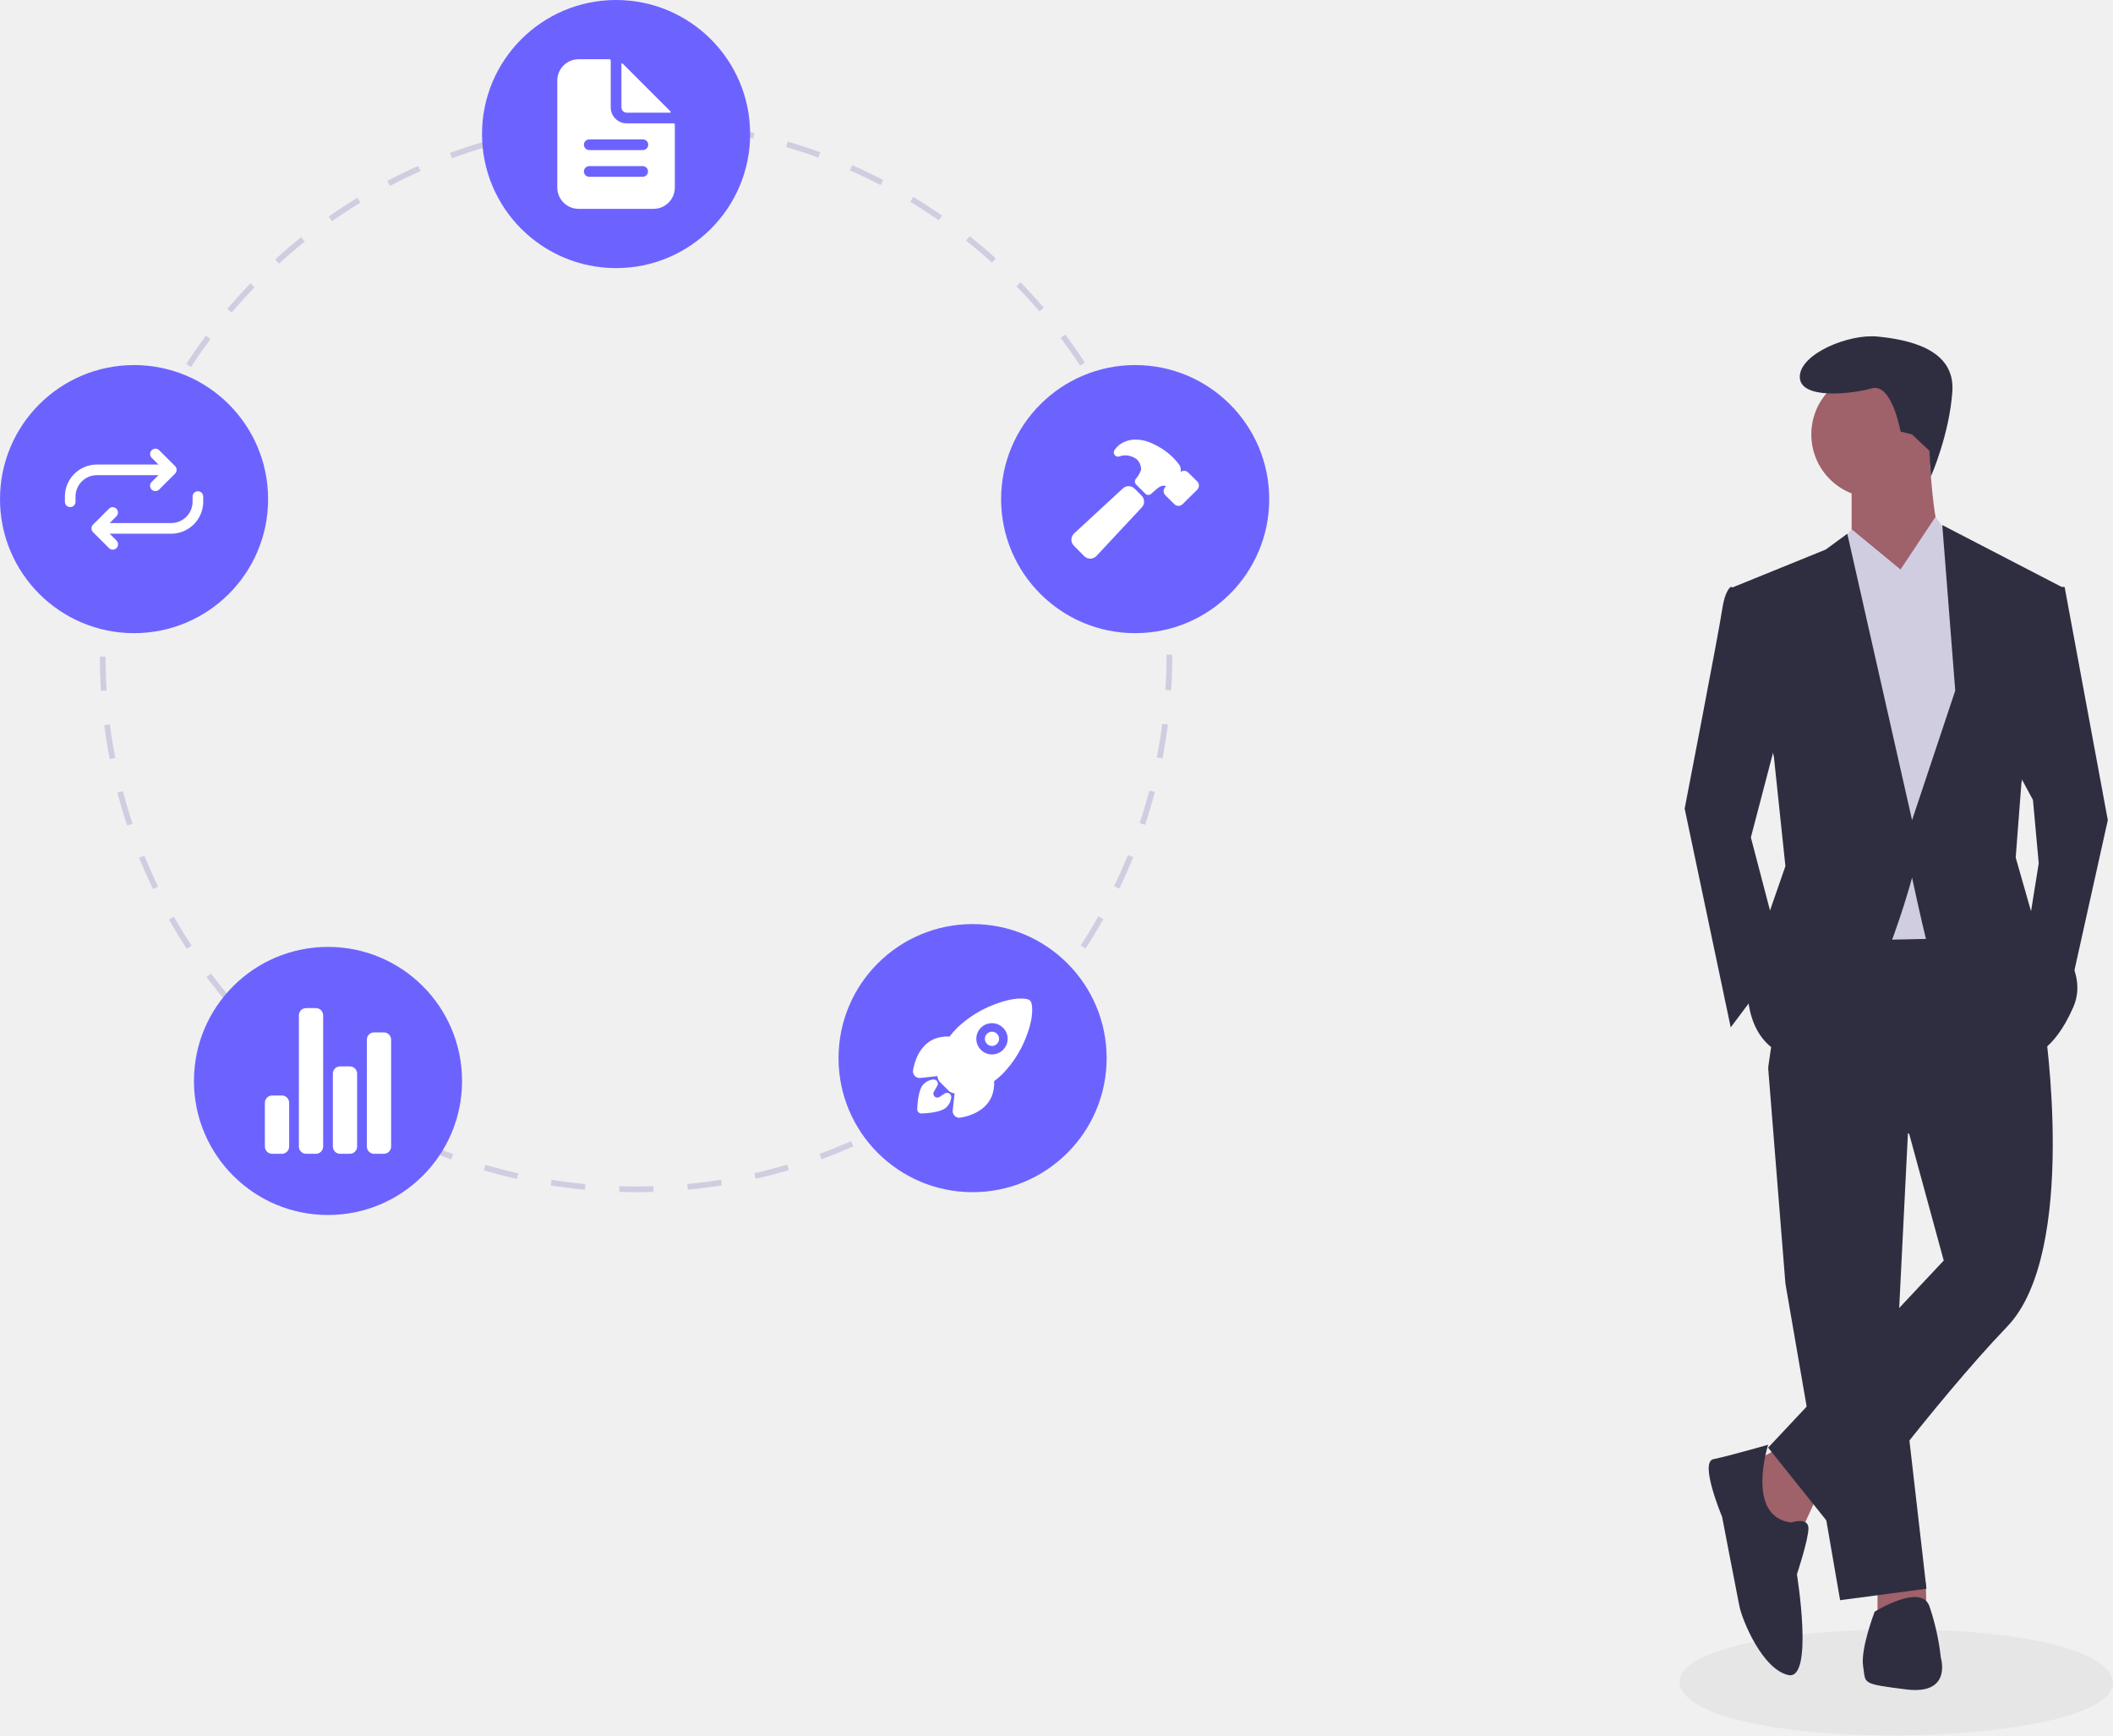
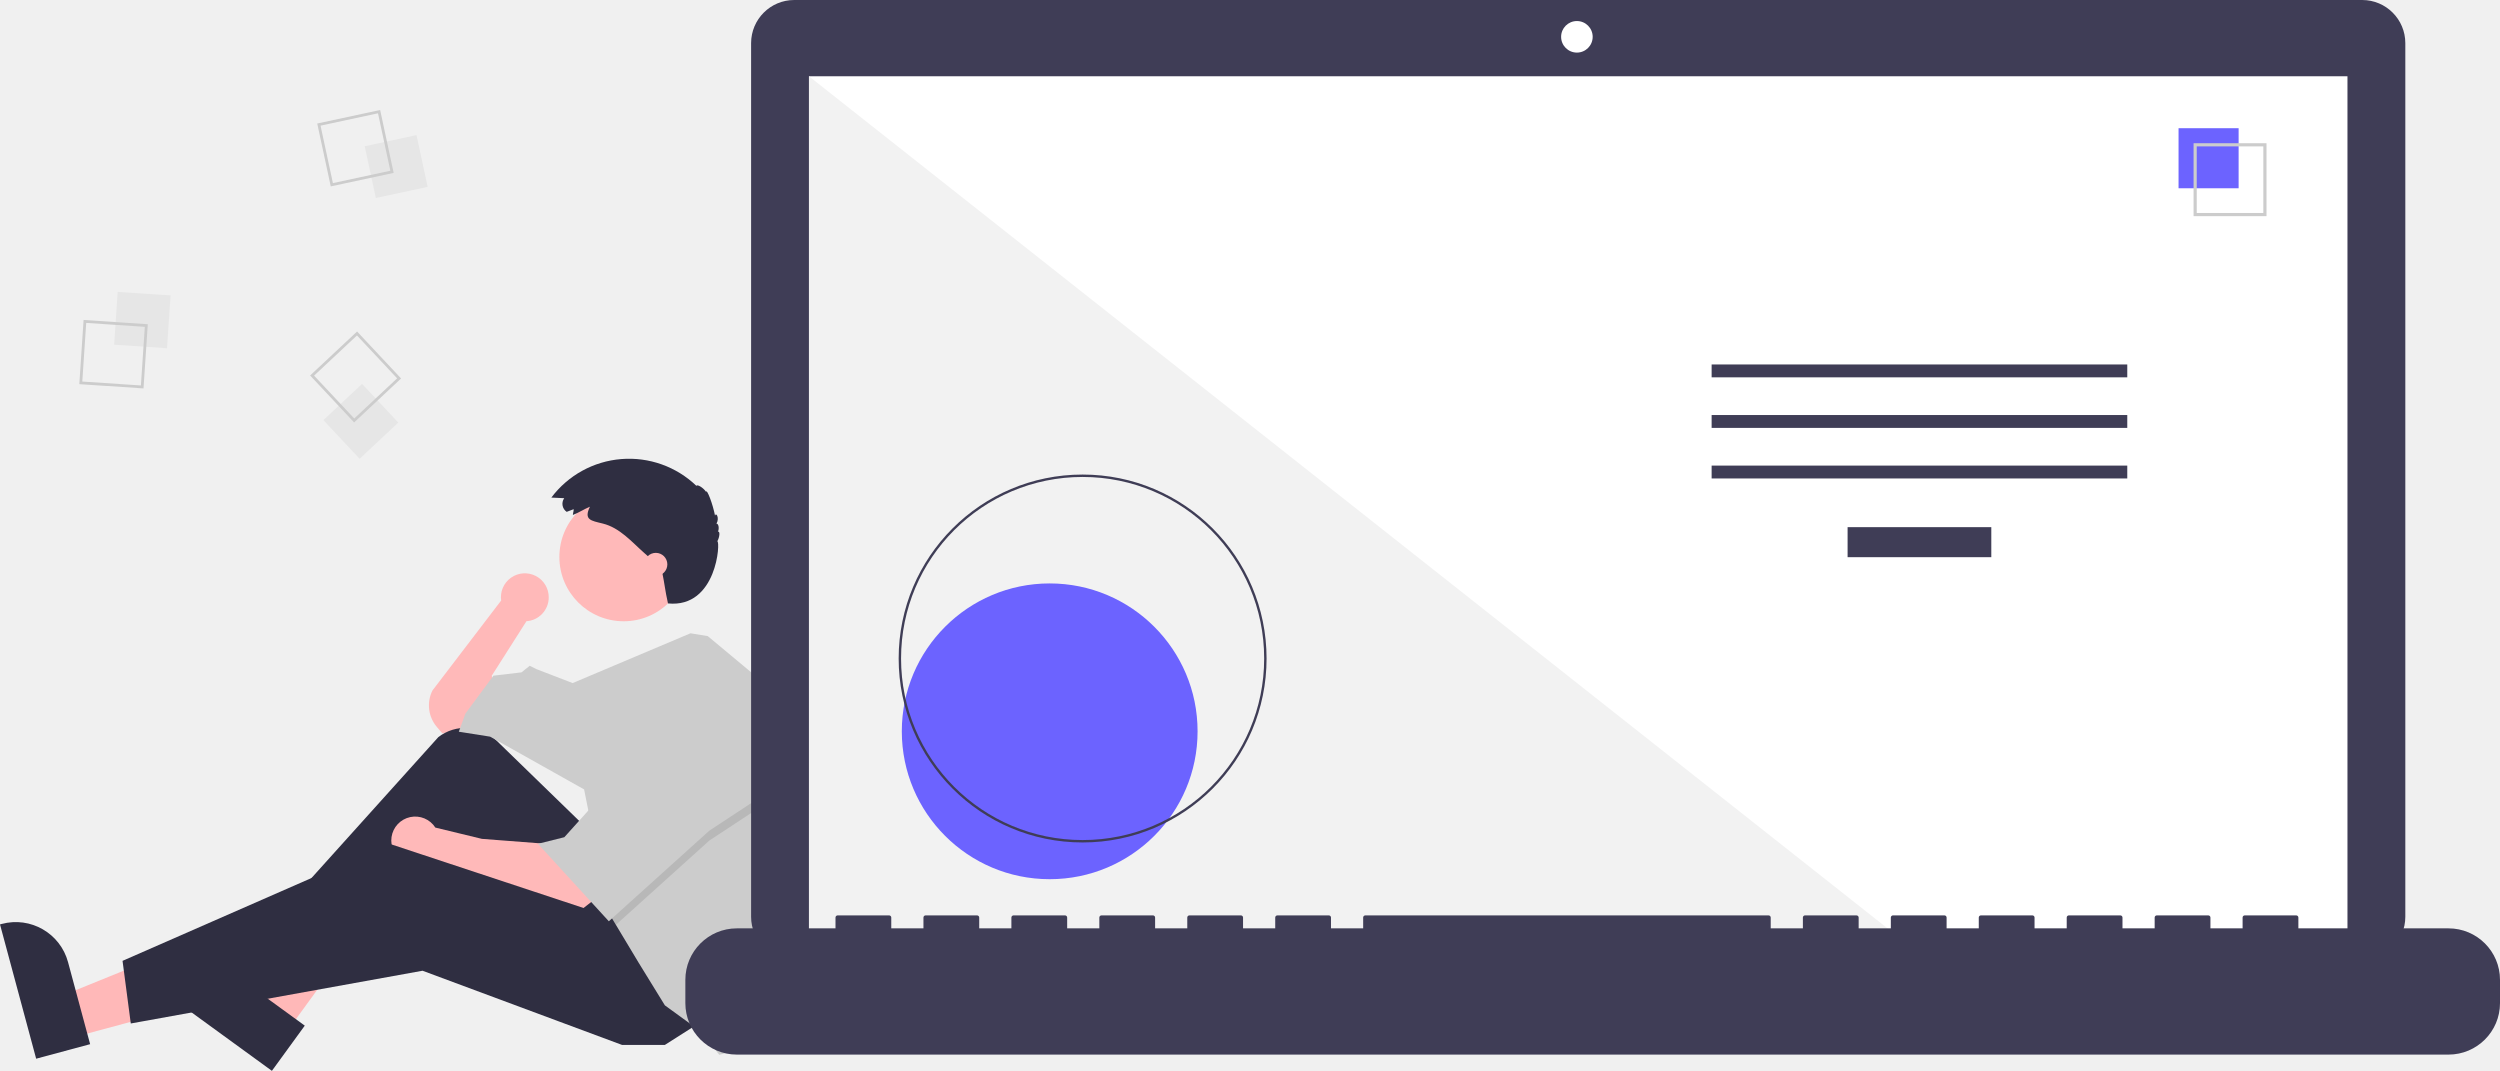
- <svg xmlns="http://www.w3.org/2000/svg" id="a48982f8-6f90-42ca-afb3-d8e4a7a73152" data-name="Layer 1" width="740.84" height="608.466" viewBox="0 0 740.84 608.466">
-   <path d="M970.42,735.63c.226,23.706-149.154,25.878-152.0.002C818.194,711.928,967.574,709.755,970.42,735.63Z" transform="translate(-229.5799 -145.7671)" fill="#e6e6e6" />
-   <polygon points="623.966 507.569 612.864 513.624 619.929 536.837 631.03 537.846 637.086 524.726 623.966 507.569" fill="#9f616a" />
-   <polygon points="658.28 553.994 658.28 565.095 675.437 564.086 675.198 554.943 658.28 553.994" fill="#9f616a" />
-   <polygon points="619.929 374.348 625.984 450.042 645.16 561.058 675.437 557.021 665.345 469.217 669.382 388.478 619.929 374.348" fill="#2f2e41" />
-   <path d="M930.248,463.598l-72.666,1.009-8.074,55.508,49.453,23.213,12.111,44.407L849.509,653.336l24.222,30.277s34.314-46.425,59.545-72.666,13.12-105.971,13.12-105.971Z" transform="translate(-229.5799 -145.7671)" fill="#2f2e41" />
-   <circle cx="657.271" cy="152.315" r="22.203" fill="#9f616a" />
-   <path d="M878.777,313.221V335.424l15.139,24.222s23.213-17.157,18.166-21.194-6.055-35.324-6.055-35.324Z" transform="translate(-229.5799 -145.7671)" fill="#9f616a" />
-   <polygon points="649.197 185.62 634.058 203.786 640.114 329.941 687.548 328.932 695.622 218.925 685.53 190.666 678.607 181.247 666.354 199.749 649.197 185.62" fill="#d0cde1" />
-   <path d="M854.555,396.988l-11.102,42.388,11.102,42.388-18.166,24.222-16.148-76.703s12.111-62.573,13.12-69.638,3.028-8.074,3.028-8.074l8.074,1.009Z" transform="translate(-229.5799 -145.7671)" fill="#2f2e41" />
-   <polygon points="705.714 267.368 712.779 280.489 714.798 302.692 710.761 327.923 724.89 351.136 739.019 287.553 723.881 205.804 717.825 205.804 705.714 267.368" fill="#2f2e41" />
-   <path d="M849.509,652.327s-14.129,4.037-19.176,5.046,3.028,20.185,3.028,20.185,5.046,26.24,6.055,31.287,8.074,22.203,17.157,24.222,3.028-35.324,3.028-35.324,4.037-12.111,4.037-16.148-6.055-2.018-6.055-2.018C841.435,677.558,849.509,652.327,849.509,652.327Z" transform="translate(-229.5799 -145.7671)" fill="#2f2e41" />
-   <path d="M882.814,730.039c1.009,6.055-1.009,6.055,15.139,8.074s12.111-11.102,12.111-11.102a84.8,84.8,0,0,0-4.037-18.166c-3.028-8.074-19.176,2.018-19.176,2.018S881.805,723.983,882.814,730.039Z" transform="translate(-229.5799 -145.7671)" fill="#2f2e41" />
-   <path d="M906.053,303.833l.526,8.976s6.512-14.727,7.522-29.865S897.952,264.777,887.86,263.768s-27.25,6.055-27.25,14.129,18.166,6.055,25.231,4.037,10.092,15.139,10.092,15.139l4.037,1.009Z" transform="translate(-229.5799 -145.7671)" fill="#2f2e41" />
-   <polygon points="643.24 192.767 649.197 185.62 666.354 199.749 649.197 211.86 643.24 192.767" fill="#d0cde1" />
-   <polygon points="685.53 190.666 678.465 181.583 666.354 199.749 681.493 210.851 685.53 190.666" fill="#d0cde1" />
-   <path d="M851.527,411.117l4.037,38.351-8.074,23.213L842.444,494.885s0,21.194,20.185,22.203,37.342-63.582,37.342-63.582,3.028,14.129,5.046,22.203,36.333,40.37,36.333,40.37,8.074-1.009,15.139-17.157-14.129-31.287-14.129-31.287l-6.056-21.194,2.018-26.24L952.452,351.572,910.568,329.873l4.542,58.032-15.139,45.416-22.708-100.42-7.569,5.551L837.398,351.572Z" transform="translate(-229.5799 -145.7671)" fill="#2f2e41" />
-   <path d="M452.664,563.767c-1.996-.016-4.014-.029-5.997-.091l.062-1.999c1.962.061,3.968.088,5.936.09,1.976,0,3.99-.032,5.987-.097l.064,1.998C456.697,563.734,454.661,563.767,452.664,563.767Zm-18.019-.845c-3.981-.377-8.002-.888-11.951-1.518l.315-1.975c3.906.623,7.884,1.129,11.824,1.502Zm36.092-.021-.19-1.99c3.938-.377,7.916-.888,11.822-1.517l.318,1.975C478.739,562.004,474.718,562.52,470.738,562.901Zm-59.873-3.778c-3.898-.884-7.821-1.907-11.658-3.041l.567-1.918c3.796,1.122,7.676,2.134,11.533,3.008Zm83.648-.05-.444-1.949c3.866-.882,7.745-1.898,11.53-3.022l.569,1.918C502.343,557.155,498.421,558.182,494.514,559.073Zm-106.745-6.776c-3.762-1.382-7.525-2.903-11.187-4.523l.81-1.828c3.622,1.602,7.345,3.107,11.066,4.475Zm129.833-.078-.691-1.877c3.699-1.362,7.409-2.867,11.028-4.473l.812,1.828C525.091,549.32,521.34,550.841,517.601,552.218Zm-151.887-9.68c-3.54-1.848-7.075-3.84-10.506-5.92l1.037-1.711c3.395,2.06,6.892,4.029,10.395,5.857Zm173.873-.073-.926-1.772c3.494-1.827,6.983-3.797,10.369-5.854l1.039,1.709C546.646,538.627,543.12,540.618,539.587,542.465ZM345.105,530.039c-3.279-2.288-6.528-4.715-9.659-7.211l1.247-1.564c3.098,2.471,6.313,4.871,9.557,7.135Zm215.05-.071-1.146-1.639c3.243-2.267,6.454-4.667,9.544-7.135l1.248,1.562C566.678,525.251,563.432,527.676,560.155,529.967ZM326.268,515.014c-2.964-2.69-5.878-5.51-8.66-8.378l1.436-1.393c2.752,2.838,5.636,5.627,8.569,8.29Zm252.702-.069-1.346-1.48c2.926-2.657,5.807-5.448,8.563-8.293l1.436,1.391C584.838,509.438,581.926,512.258,578.97,514.945ZM309.501,497.726c-2.595-3.043-5.125-6.208-7.521-9.407l1.601-1.199c2.371,3.166,4.874,6.298,7.442,9.308Zm286.228-.083-1.521-1.297c2.567-3.013,5.071-6.148,7.441-9.318l1.602,1.197C600.854,491.429,598.324,494.598,595.728,497.643ZM295.075,478.452c-2.188-3.351-4.293-6.811-6.258-10.284l1.741-.984c1.943,3.437,4.027,6.86,6.192,10.175Zm315.083-.108-1.676-1.092c2.166-3.321,4.249-6.751,6.193-10.195l1.742.982C614.452,471.521,612.346,474.988,610.157,478.343Zm-326.926-20.838c-1.74-3.6-3.384-7.299-4.886-10.996l1.853-.752c1.486,3.656,3.113,7.316,4.834,10.877Zm338.772-.156L620.203,456.48c1.721-3.566,3.348-7.236,4.836-10.91l1.854.75C625.389,450.034,623.744,453.745,622.004,457.349Zm-347.834-22.142c-1.265-3.799-2.421-7.685-3.436-11.55l1.935-.508c1.003,3.823,2.147,7.668,3.398,11.425Zm356.889-.212-1.898-.629c1.244-3.753,2.384-7.599,3.385-11.43l1.936.506C633.469,427.316,632.317,431.203,631.059,434.996Zm-363.008-23.082c-.764-3.924-1.411-7.925-1.922-11.893l1.983-.256c.506,3.926,1.145,7.884,1.901,11.766Zm369.099-.22-1.963-.379c.75-3.881,1.386-7.841,1.887-11.77l1.984.254C638.552,403.77,637.909,407.772,637.15,411.694ZM264.973,388.031c-.256-3.986-.389-8.038-.393-12.043l2-.002c.004,3.963.135,7.972.389,11.916Zm375.228-.224-1.996-.127c.249-3.94.375-7.949.375-11.913l-.001-.438h2l.001.432C640.58,379.773,640.452,383.824,640.201,387.807ZM266.942,364.072l-1.996-.123c.248-3.994.627-8.029,1.128-11.994l1.984.25C267.562,356.128,267.187,360.121,266.942,364.072Zm371.236-.656c-.26-3.953-.649-7.944-1.158-11.862l1.982-.258c.515,3.96.909,7.993,1.172,11.989ZM269.931,340.435l-1.964-.378c.754-3.925,1.648-7.879,2.655-11.751l1.936.503C271.561,332.64,270.678,336.551,269.931,340.435Zm365.171-.645c-.762-3.886-1.66-7.794-2.668-11.617l1.934-.51c1.02,3.864,1.927,7.814,2.697,11.742ZM275.93,317.377l-1.899-.627c1.255-3.8,2.653-7.612,4.154-11.331l1.855.749C278.554,309.846,277.171,313.617,275.93,317.377Zm353.095-.624c-1.256-3.754-2.649-7.514-4.143-11.177l1.852-.755c1.51,3.702,2.919,7.503,4.188,11.297ZM284.863,295.25l-1.803-.867c1.735-3.606,3.611-7.205,5.575-10.695l1.743.981C288.435,288.122,286.579,291.682,284.863,295.25Zm335.172-.545c-1.723-3.551-3.585-7.098-5.538-10.542l1.74-.986c1.974,3.48,3.856,7.066,5.597,10.656ZM296.56,274.465l-1.677-1.091c2.181-3.353,4.501-6.68,6.895-9.89l1.604,1.195C301.014,267.856,298.718,271.148,296.56,274.465Zm311.732-.471c-2.164-3.305-4.466-6.587-6.843-9.754l1.6-1.2c2.402,3.201,4.729,6.518,6.917,9.858ZM310.812,255.354l-1.523-1.295c2.59-3.047,5.313-6.051,8.094-8.928l1.438,1.39C316.07,249.367,313.376,252.339,310.812,255.354Zm283.185-.412c-2.571-3.006-5.274-5.97-8.032-8.808l1.434-1.394c2.788,2.868,5.52,5.863,8.118,8.901Zm-266.623-16.725-1.347-1.479c2.959-2.696,6.042-5.328,9.16-7.823l1.25,1.562C333.352,232.945,330.303,235.549,327.374,238.216Zm250.011-.363c-2.933-2.655-5.99-5.251-9.09-7.717l1.246-1.565c3.132,2.493,6.223,5.117,9.186,7.8ZM345.973,223.33l-1.147-1.638c3.272-2.293,6.663-4.511,10.078-6.591l1.041,1.708C352.566,218.868,349.211,221.062,345.973,223.33Zm212.758-.318c-3.256-2.266-6.621-4.453-10.003-6.499l1.035-1.711c3.418,2.068,6.82,4.278,10.11,6.568ZM366.307,210.942l-.929-1.771c3.536-1.854,7.18-3.619,10.831-5.245l.813,1.827C373.41,207.361,369.805,209.107,366.307,210.942Zm172.02-.274c-3.512-1.828-7.131-3.566-10.758-5.166l.808-1.83c3.665,1.617,7.324,3.374,10.874,5.221Zm-150.281-9.401-.694-1.876c3.75-1.387,7.595-2.67,11.429-3.813l.571,1.917C395.559,198.625,391.755,199.895,388.046,201.267Zm128.452-.227c-3.717-1.36-7.526-2.616-11.32-3.732l.564-1.919c3.835,1.128,7.685,2.398,11.443,3.773ZM410.878,194.46l-.446-1.949c3.891-.892,7.869-1.668,11.824-2.311l.32,1.975C418.663,192.81,414.727,193.578,410.878,194.46Zm82.763-.145c-3.856-.869-7.795-1.624-11.706-2.244l.313-1.976c3.953.627,7.934,1.39,11.832,2.269Zm-59.245-3.67-.193-1.99c3.971-.385,8.015-.648,12.021-.782l.066,1.999C442.326,190.003,438.325,190.263,434.396,190.644Zm35.713-.062c-3.935-.368-7.938-.614-11.896-.731l.06-1.999c4.0.119,8.046.368,12.022.739Z" transform="translate(-229.5799 -145.7671)" fill="#d0cde1" />
-   <circle cx="216" cy="47" r="47" fill="#6c63ff" />
-   <circle cx="398" cy="175" r="47" fill="#6c63ff" />
-   <circle cx="341" cy="371" r="47" fill="#6c63ff" />
-   <circle cx="115" cy="379" r="47" fill="#6c63ff" />
-   <circle cx="47" cy="175" r="47" fill="#6c63ff" />
-   <path d="M465.721,189.02H449.327a5.621,5.621,0,0,1-5.621-5.621V167.005a.468.468,0,0,0-.468-.468H432.465a7.494,7.494,0,0,0-7.494,7.494v37.472a7.494,7.494,0,0,0,7.494,7.494H458.695a7.494,7.494,0,0,0,7.494-7.494V189.488A.468.468,0,0,0,465.721,189.02ZM454.948,207.756H436.212a1.874,1.874,0,1,1,0-3.747H454.948a1.874,1.874,0,0,1,0,3.747Zm0-9.368H436.212a1.874,1.874,0,1,1,0-3.747H454.948a1.874,1.874,0,1,1,0,3.747Z" transform="translate(-229.5799 -145.7671)" fill="#fff" />
-   <path d="M464.693,184.874l-16.84-16.84a.234.234,0,0,0-.399.165v15.201a1.874,1.874,0,0,0,1.874,1.874h15.201a.234.234,0,0,0,.165-.399Z" transform="translate(-229.5799 -145.7671)" fill="#fff" />
-   <path d="M577.378,507.508a2.491,2.491,0,1,0,1.762.729A2.491,2.491,0,0,0,577.378,507.508Z" transform="translate(-229.5799 -145.7671)" fill="#fff" />
-   <path d="M591.245,497.548v-.008a1.904,1.904,0,0,0-1.412-1.428c-2.781-.678-7.156.045-12.004,1.986a38.607,38.607,0,0,0-12.559,7.953,29.929,29.929,0,0,0-2.758,3.157,12.232,12.232,0,0,0-5.466.878c-5.388,2.371-6.927,8.44-7.337,10.932a2.333,2.333,0,0,0,2.537,2.706h.012l6.003-.655c.007.077.016.147.022.211a3.207,3.207,0,0,0,.924,1.934l2.929,2.931a3.198,3.198,0,0,0,1.933.925l.201.021-.653,5.995v.012a2.333,2.333,0,0,0,2.081,2.561q.108.011.216.012a2.357,2.357,0,0,0,.387-.032c2.506-.403,8.572-1.923,10.937-7.341a12.342,12.342,0,0,0,.882-5.444,29.378,29.378,0,0,0,3.168-2.758,38.329,38.329,0,0,0,7.961-12.461C591.179,504.843,591.906,500.435,591.245,497.548Zm-9.991,16.32a5.485,5.485,0,1,1-.004-7.756l.004.004a5.441,5.441,0,0,1,.058,7.694Z" transform="translate(-229.5799 -145.7671)" fill="#fff" />
-   <path d="M561.8,528.94a1.493,1.493,0,0,0-1.027.249c-.596.408-1.195.811-1.8,1.204a1.392,1.392,0,0,1-1.96-1.866l1.134-1.96a1.493,1.493,0,0,0-1.415-2.325,5.716,5.716,0,0,0-3.325,1.629c-.342.343-1.38,1.382-1.939,5.344a33.401,33.401,0,0,0-.3,3.432,1.493,1.493,0,0,0,1.454,1.531q.019.001.039 0h.037a33.585,33.585,0,0,0,3.434-.299c3.963-.56,5.003-1.6,5.345-1.941a5.645,5.645,0,0,0,1.623-3.335A1.493,1.493,0,0,0,561.8,528.94Z" transform="translate(-229.5799 -145.7671)" fill="#fff" />
-   <path d="M328.405,550.307h-3.405a2.554,2.554,0,0,1-2.554-2.554V532.429a2.554,2.554,0,0,1,2.554-2.554h3.405a2.554,2.554,0,0,1,2.554,2.554V547.753A2.554,2.554,0,0,1,328.405,550.307Z" transform="translate(-229.5799 -145.7671)" fill="#fff" />
-   <path d="M352.242,550.307h-3.405a2.554,2.554,0,0,1-2.554-2.554V522.213a2.554,2.554,0,0,1,2.554-2.554h3.405a2.554,2.554,0,0,1,2.554,2.554V547.753A2.554,2.554,0,0,1,352.242,550.307Z" transform="translate(-229.5799 -145.7671)" fill="#fff" />
-   <path d="M364.16,550.307h-3.405a2.554,2.554,0,0,1-2.554-2.554V510.295a2.554,2.554,0,0,1,2.554-2.554h3.405a2.554,2.554,0,0,1,2.554,2.554V547.753A2.554,2.554,0,0,1,364.16,550.307Z" transform="translate(-229.5799 -145.7671)" fill="#fff" />
-   <path d="M340.323,550.307H336.918a2.554,2.554,0,0,1-2.554-2.554V501.781a2.554,2.554,0,0,1,2.554-2.554h3.405a2.554,2.554,0,0,1,2.554,2.554V547.753A2.554,2.554,0,0,1,340.323,550.307Z" transform="translate(-229.5799 -145.7671)" fill="#fff" />
-   <path d="M629.831,319.536l-2.433-2.434a2.982,2.982,0,0,0-4.206-.011l-16.915,15.61a3.159,3.159,0,0,0-1.058,2.149,2.992,2.992,0,0,0,.858,2.231l3.634,3.674.007.007a3.009,3.009,0,0,0,2.114.878h.11a3.129,3.129,0,0,0,2.159-1.041L629.821,323.761a2.982,2.982,0,0,0,.018-4.217Z" transform="translate(-229.5799 -145.7671)" fill="#fff" />
-   <path d="M649.384,314.617l-.029-.029-3.193-3.161a2,2,0,0,0-1.424-.583,2.04,2.04,0,0,0-1.192.386c0-.04.006-.079.008-.114a3.406,3.406,0,0,0-.485-2.35,24.039,24.039,0,0,0-2.311-2.678l-.007-.007a25.222,25.222,0,0,0-8.081-5.212,13.003,13.003,0,0,0-4.946-.974,9.426,9.426,0,0,0-6.033,2.113,11.174,11.174,0,0,0-1.321,1.511,1.491,1.491,0,0,0,1.738,2.268,6.936,6.936,0,0,1,.799-.245,5.913,5.913,0,0,1,1.719-.107,7.228,7.228,0,0,1,3.326,1.22,4.79,4.79,0,0,1,1.701,3.829,9.939,9.939,0,0,1-1.864,3.213,1.491,1.491,0,0,0,.135,1.957l3.206,3.206a1.491,1.491,0,0,0,2.05.058c.907-.81,2.288-2.03,2.77-2.329a3.47,3.47,0,0,1,1.37-.54,1.787,1.787,0,0,1,1.052.222.116.116,0,0,1-.029.089l-.17.161-.028.026a2.005,2.005,0,0,0-.005,2.836l.01.01,3.192,3.16a1.999,1.999,0,0,0,1.424.582,2.022,2.022,0,0,0,1.418-.578l5.171-5.108c.018-.018.035-.036.052-.055A2.038,2.038,0,0,0,649.384,314.617Z" transform="translate(-229.5799 -145.7671)" fill="#fff" />
-   <path d="M284.042,317.969a1.866,1.866,0,0,1-1.319-3.185l4.278-4.278-4.278-4.278a1.866,1.866,0,0,1,2.638-2.638l5.597,5.597a1.865,1.865,0,0,1,0,2.638l-5.597,5.597A1.86,1.86,0,0,1,284.042,317.969Z" transform="translate(-229.5799 -145.7671)" fill="#fff" />
-   <path d="M254.193,323.565a1.866,1.866,0,0,1-1.866-1.866v-1.866a11.249,11.249,0,0,1,11.188-11.194h24.258a1.866,1.866,0,1,1,0,3.731H263.521a7.507,7.507,0,0,0-7.462,7.468v1.86A1.866,1.866,0,0,1,254.193,323.565Z" transform="translate(-229.5799 -145.7671)" fill="#fff" />
-   <path d="M269.118,338.49a1.86,1.86,0,0,1-1.319-.546l-5.597-5.597a1.865,1.865,0,0,1,0-2.638l5.597-5.597a1.866,1.866,0,0,1,2.638,2.638l-4.278,4.278,4.278,4.278a1.866,1.866,0,0,1-1.319,3.185Z" transform="translate(-229.5799 -145.7671)" fill="#fff" />
-   <path d="M265.386,332.893a1.866,1.866,0,0,1,0-3.731H289.639a7.507,7.507,0,0,0,7.462-7.468v-1.86a1.866,1.866,0,0,1,3.731,0v1.866a11.249,11.249,0,0,1-11.188,11.194Z" transform="translate(-229.5799 -145.7671)" fill="#fff" />
+ <svg xmlns="http://www.w3.org/2000/svg" id="ba230943-1bdb-4bd0-9561-c7824586c7f7" data-name="Layer 1" width="1019.484" height="436.681" viewBox="0 0 1019.484 436.681">
+   <path d="M314.028,475.274a9.751,9.751,0,1,0-19.407,1.282l-28.014,36.686a13.583,13.583,0,0,0,1.836,14.914l2.198,2.564,10.083-2.017,11.428-10.083L290.806,507.192l14.117-22.183-.018-.016A9.743,9.743,0,0,0,314.028,475.274Z" transform="translate(-90.2579 -231.6594)" fill="#ffb9b9" />
+   <polygon points="30.041 422.968 25.468 405.984 88.8 380.265 95.549 405.331 30.041 422.968" fill="#ffb8b8" />
+   <path d="M105.002,663.391,90.258,608.629l.693-.187a22.075,22.075,0,0,1,27.054,15.575l0.0.001L127.01,657.466Z" transform="translate(-90.2579 -231.6594)" fill="#2f2e41" />
+   <polygon points="117.278 420.254 103.054 409.91 136.185 350.121 157.179 365.388 117.278 420.254" fill="#ffb8b8" />
+   <path d="M201.137,668.341,155.271,634.985l.422-.58a22.075,22.075,0,0,1,30.835-4.87l.001.001L214.542,649.908Z" transform="translate(-90.2579 -231.6594)" fill="#2f2e41" />
+   <path d="M328.45,568.364l-35.795-34.773a18.076,18.076,0,0,0-23.668-1.322L201.401,607.352l6.05,9.411L271.984,573.069l43.694,57.139,41.678-20.838Z" transform="translate(-90.2579 -231.6594)" fill="#2f2e41" />
+   <path d="M312.989,575.758l-26.217-2.017-18.986-4.603a9.753,9.753,0,1,0-1.85,12.656l-.003.014,11.428,4.706,49.072,16.806,6.05-4.706Z" transform="translate(-90.2579 -231.6594)" fill="#ffb9b9" />
+   <polygon points="285.92 416.699 271.131 426.11 253.653 426.11 172.315 395.86 53.332 417.371 49.971 391.826 158.871 344.099 254.326 375.693 285.92 416.699" fill="#2f2e41" />
+   <circle cx="254.326" cy="227.132" r="26.217" fill="#ffb9b9" />
+   <path d="M412.417,563.463a150.631,150.631,0,0,1-7.388,46.592l-1.963,6.037-9.411,43.022-10.083,2.689-7.394-9.411-14.789-10.755L350.634,624.158,341.411,608.791l-2.877-4.8-10.083-50.416-38.317-21.511-12.772-2.017,2.689-7.394,11.428-15.461L302.906,505.847l3.361-2.689,2.689,1.344,14.823,5.71,48.057-20.304,7.031,1.15L403.067,511.225A150.499,150.499,0,0,1,412.417,563.463Z" transform="translate(-90.2579 -231.6594)" fill="#ccc" />
+   <polygon points="314.825 325.949 289.281 342.754 251.153 377.131 248.276 372.332 240.209 331.999 242.226 331.999 263.065 293.683 314.825 325.949" opacity="0.1" style="isolation:isolate" />
+   <polygon points="263.065 289.649 242.226 327.965 230.126 341.41 219.371 344.099 248.276 375.693 289.281 338.721 314.825 321.915 263.065 289.649" fill="#ccc" />
+   <path d="M324.193,439.299l-2.841,1.093a3.965,3.965,0,0,1-1.06-5.507q.023-.034.047-.067l-5.249-.246a39.637,39.637,0,0,1,59.173-4.77c.239-.823,2.844.778,3.908,2.402.357-1.339,2.8,5.135,3.664,9.712.4-1.524,1.938.936.591,3.297.854-.125,1.239,2.059.578,3.276.934-.439.777,2.169-.236,3.911,1.333-.118-.114,27.331-20.114,25.331-1.392-6.397-1-6-2.64-14.226-.763-.81-1.599-1.548-2.433-2.284l-4.513-3.983c-5.247-4.632-10.021-10.348-17.011-12.08-4.804-1.19-7.841-1.458-5.223-6.872-2.365.987-4.574,2.455-6.961,3.372C323.905,440.902,324.239,440.055,324.193,439.299Z" transform="translate(-90.2579 -231.6594)" fill="#2f2e41" />
+   <circle cx="267.434" cy="230.157" r="4.706" fill="#ffb9b9" />
+   <rect x="137.514" y="351.376" width="21.61" height="21.61" transform="translate(-313.1754 254.4458) rotate(-86.18992)" fill="#e6e6e6" style="isolation:isolate" />
+   <path d="M124.344,362.131l26.183,1.744-1.744,26.183-26.183-1.744Zm24.969,2.806-23.906-1.592-1.592,23.906,23.906,1.592Z" transform="translate(-90.2579 -231.6594)" fill="#ccc" />
+   <rect x="241.009" y="288.772" width="21.61" height="21.61" transform="translate(-147.5724 -172.0746) rotate(-12.12675)" fill="#e6e6e6" style="isolation:isolate" />
+   <path d="M245.278,276.51l5.513,25.655-25.655,5.513-5.513-25.655Zm4.157,24.779-5.033-23.424-23.424,5.033,5.033,23.424Z" transform="translate(-90.2579 -231.6594)" fill="#ccc" />
+   <rect x="226.603" y="392.674" width="21.61" height="21.61" transform="translate(-301.9456 39.64172) rotate(-43.12712)" fill="#e6e6e6" style="isolation:isolate" />
+   <path d="M253.815,385.997,234.663,403.935l-17.939-19.152,19.152-17.939Zm-19.099,16.326,17.486-16.379-16.379-17.486-17.486,16.379Z" transform="translate(-90.2579 -231.6594)" fill="#ccc" />
+   <path d="M1053.535,231.659H414.152a17.598,17.598,0,0,0-17.599,17.598v356.252a17.599,17.599,0,0,0,17.599,17.599H1053.535a17.599,17.599,0,0,0,17.599-17.599V249.258a17.599,17.599,0,0,0-17.599-17.598Z" transform="translate(-90.2579 -231.6594)" fill="#3f3d56" />
+   <rect x="329.89" y="31.101" width="627.391" height="353.913" fill="#fff" />
+   <circle cx="643.049" cy="15.014" r="6.435" fill="#fff" />
+   <polygon points="777.858 385.015 329.89 385.015 329.89 31.102 777.858 385.015" fill="#f2f2f2" style="isolation:isolate" />
+   <circle cx="428.058" cy="298.224" r="60.307" fill="#6c63ff" />
+   <path d="M531.741,575.21a75.016,75.016,0,1,1,75.016-75.016A75.016,75.016,0,0,1,531.741,575.21Zm0-149.051A74.035,74.035,0,1,0,605.776,500.194a74.035,74.035,0,0,0-74.035-74.035Z" transform="translate(-90.2579 -231.6594)" fill="#3f3d56" />
+   <rect x="753.437" y="214.97" width="58.605" height="12.246" fill="#3f3d56" />
+   <rect x="697.991" y="148.627" width="169.497" height="5.248" fill="#3f3d56" />
+   <rect x="697.991" y="169.246" width="169.497" height="5.248" fill="#3f3d56" />
+   <rect x="697.991" y="189.866" width="169.497" height="5.248" fill="#3f3d56" />
+   <rect x="888.401" y="52.282" width="24.492" height="24.492" fill="#6c63ff" />
+   <path d="M1014.522,319.804h-29.74v-29.74h29.74Zm-28.447-1.293h27.154V291.357H986.075Z" transform="translate(-90.2579 -231.6594)" fill="#ccc" />
+   <path d="M1088.749,610.239h-61.229v-4.412a.875.875,0,0,0-.875-.875h-20.993a.875.875,0,0,0-.875.875v4.412H991.657v-4.412a.875.875,0,0,0-.875-.875H969.789a.875.875,0,0,0-.875.875h0v4.412H955.794v-4.412a.875.875,0,0,0-.875-.875h-20.993a.875.875,0,0,0-.875.875h0v4.412H919.931v-4.412a.875.875,0,0,0-.875-.875H898.064a.875.875,0,0,0-.875.875v4.412H884.068v-4.412a.875.875,0,0,0-.875-.875H862.201a.875.875,0,0,0-.875.875h0v4.412H848.205v-4.412a.875.875,0,0,0-.875-.875H826.338a.875.875,0,0,0-.875.875h0v4.412H812.343v-4.412a.875.875,0,0,0-.875-.875H647.023a.875.875,0,0,0-.875.875h0v4.412H633.028v-4.412a.875.875,0,0,0-.875-.875H611.161a.875.875,0,0,0-.875.875h0v4.412h-13.121v-4.412a.875.875,0,0,0-.875-.875h-20.993a.875.875,0,0,0-.875.875h0v4.412H561.302v-4.412a.875.875,0,0,0-.875-.875H539.435a.875.875,0,0,0-.875.875h0v4.412H525.44v-4.412a.875.875,0,0,0-.875-.875H503.572a.875.875,0,0,0-.875.875h0v4.412h-13.121v-4.412a.875.875,0,0,0-.875-.875H467.709a.875.875,0,0,0-.875.875v4.412H453.714v-4.412a.875.875,0,0,0-.875-.875H431.846a.875.875,0,0,0-.875.875h0v4.412H390.735A20.993,20.993,0,0,0,369.742,631.232v9.492A20.993,20.993,0,0,0,390.735,661.717h698.014a20.993,20.993,0,0,0,20.993-20.993V631.232A20.993,20.993,0,0,0,1088.749,610.239Z" transform="translate(-90.2579 -231.6594)" fill="#3f3d56" />
</svg>
